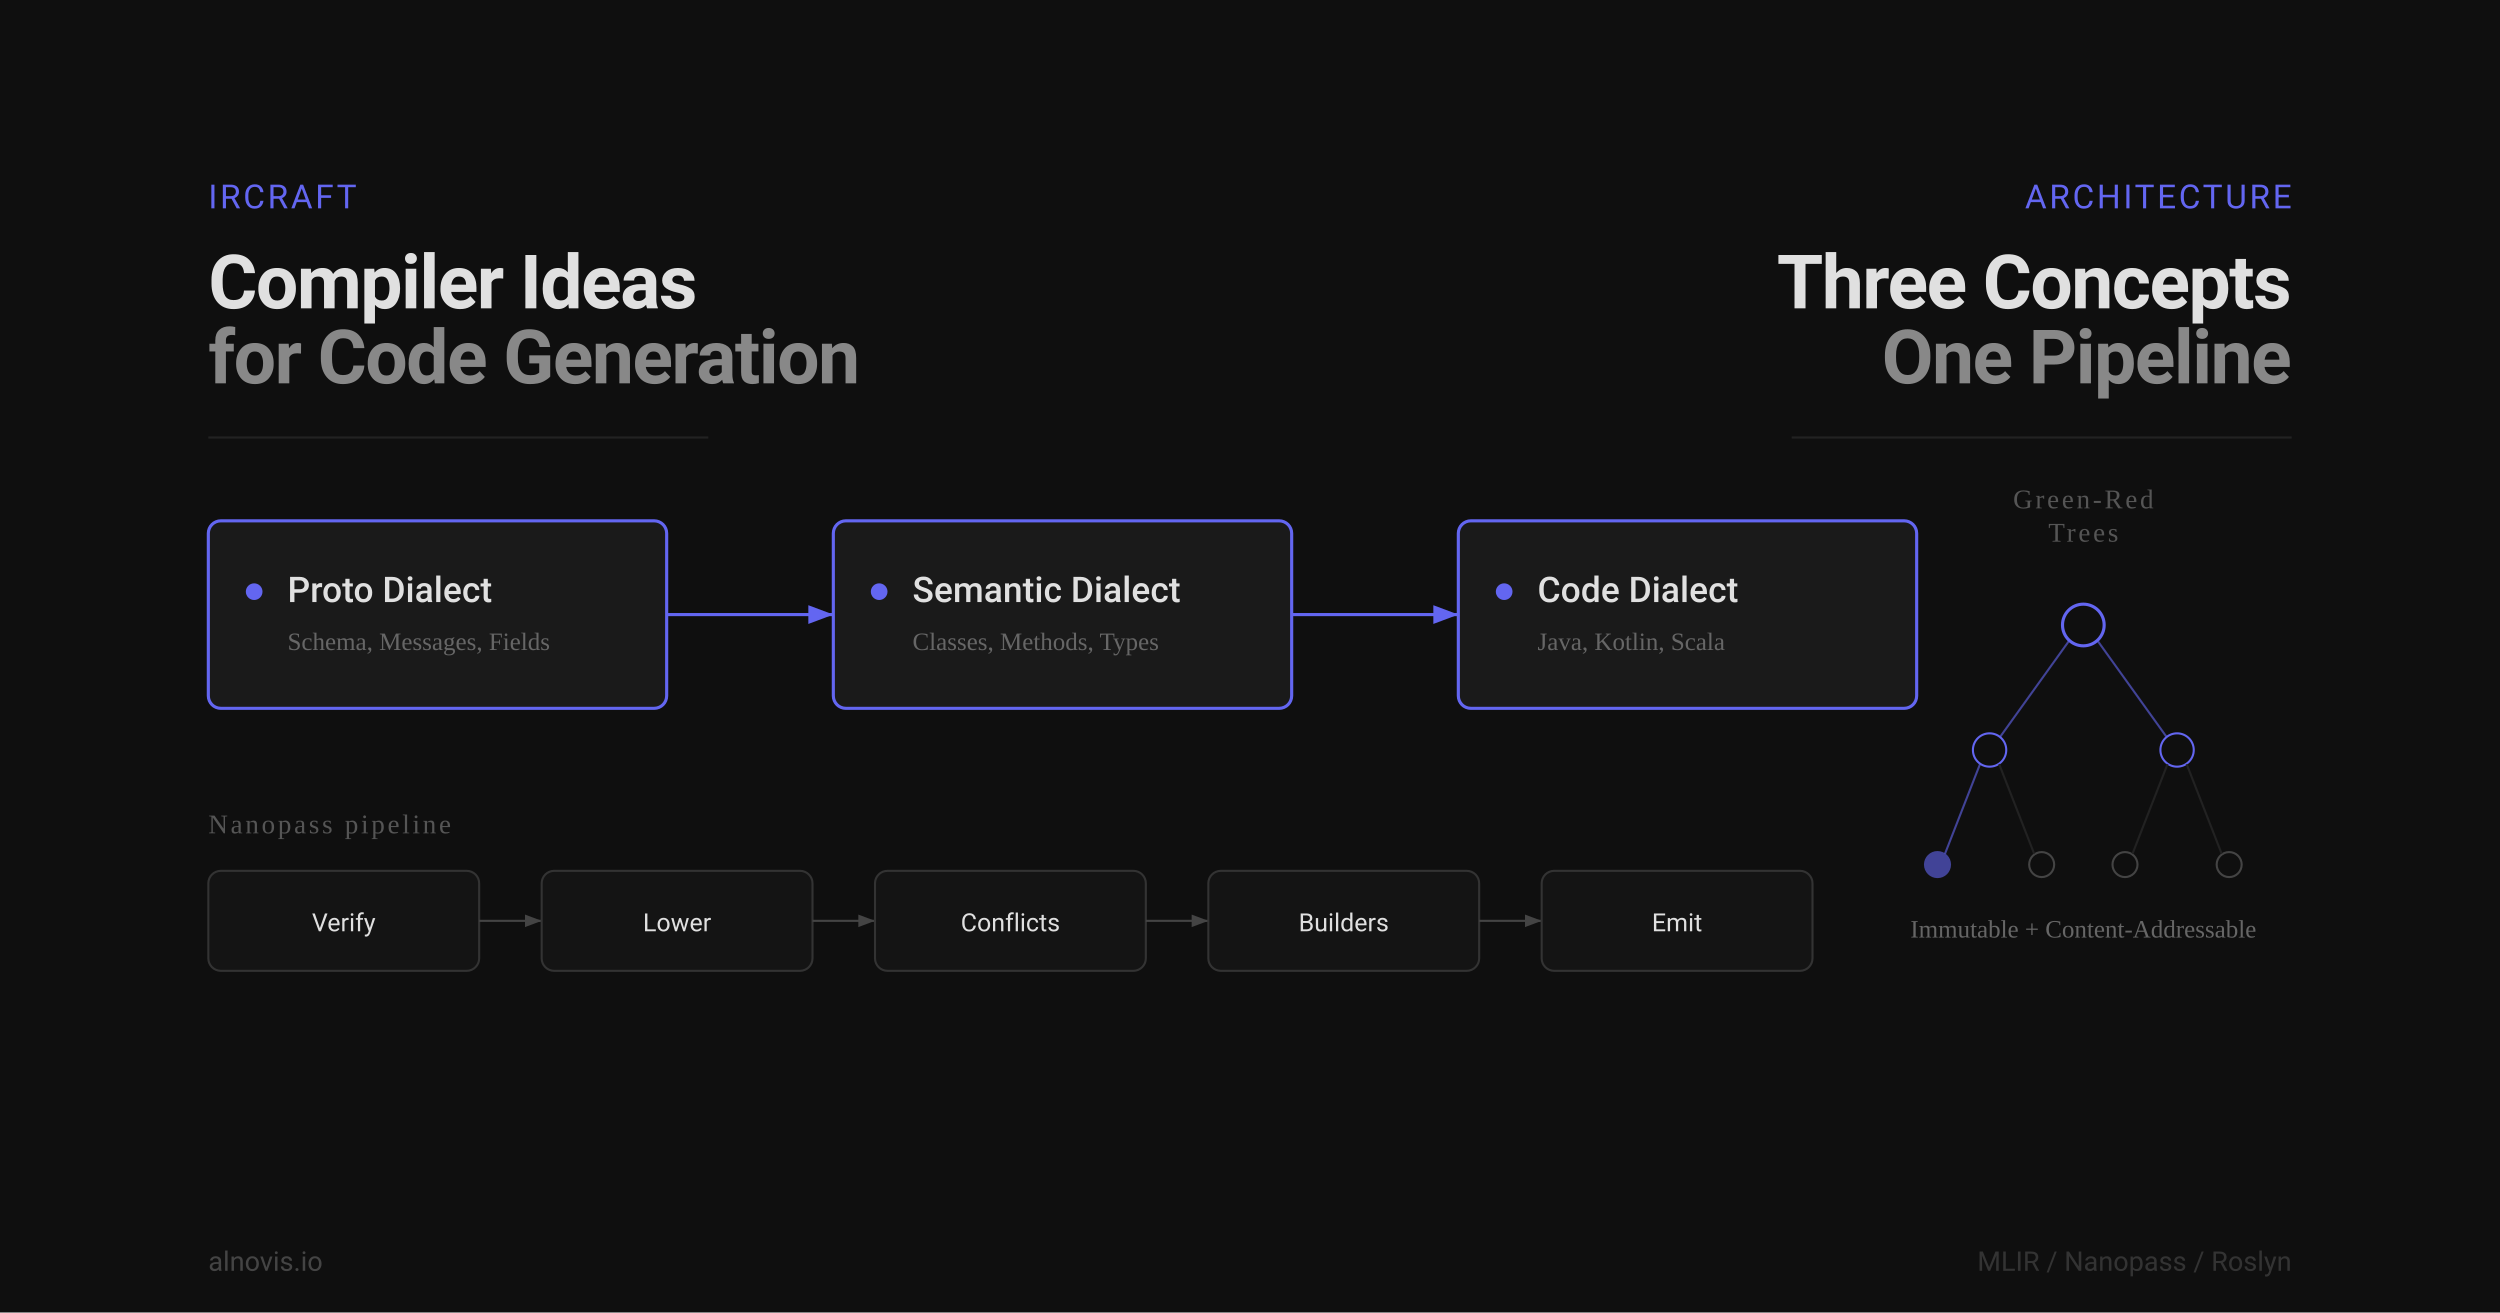
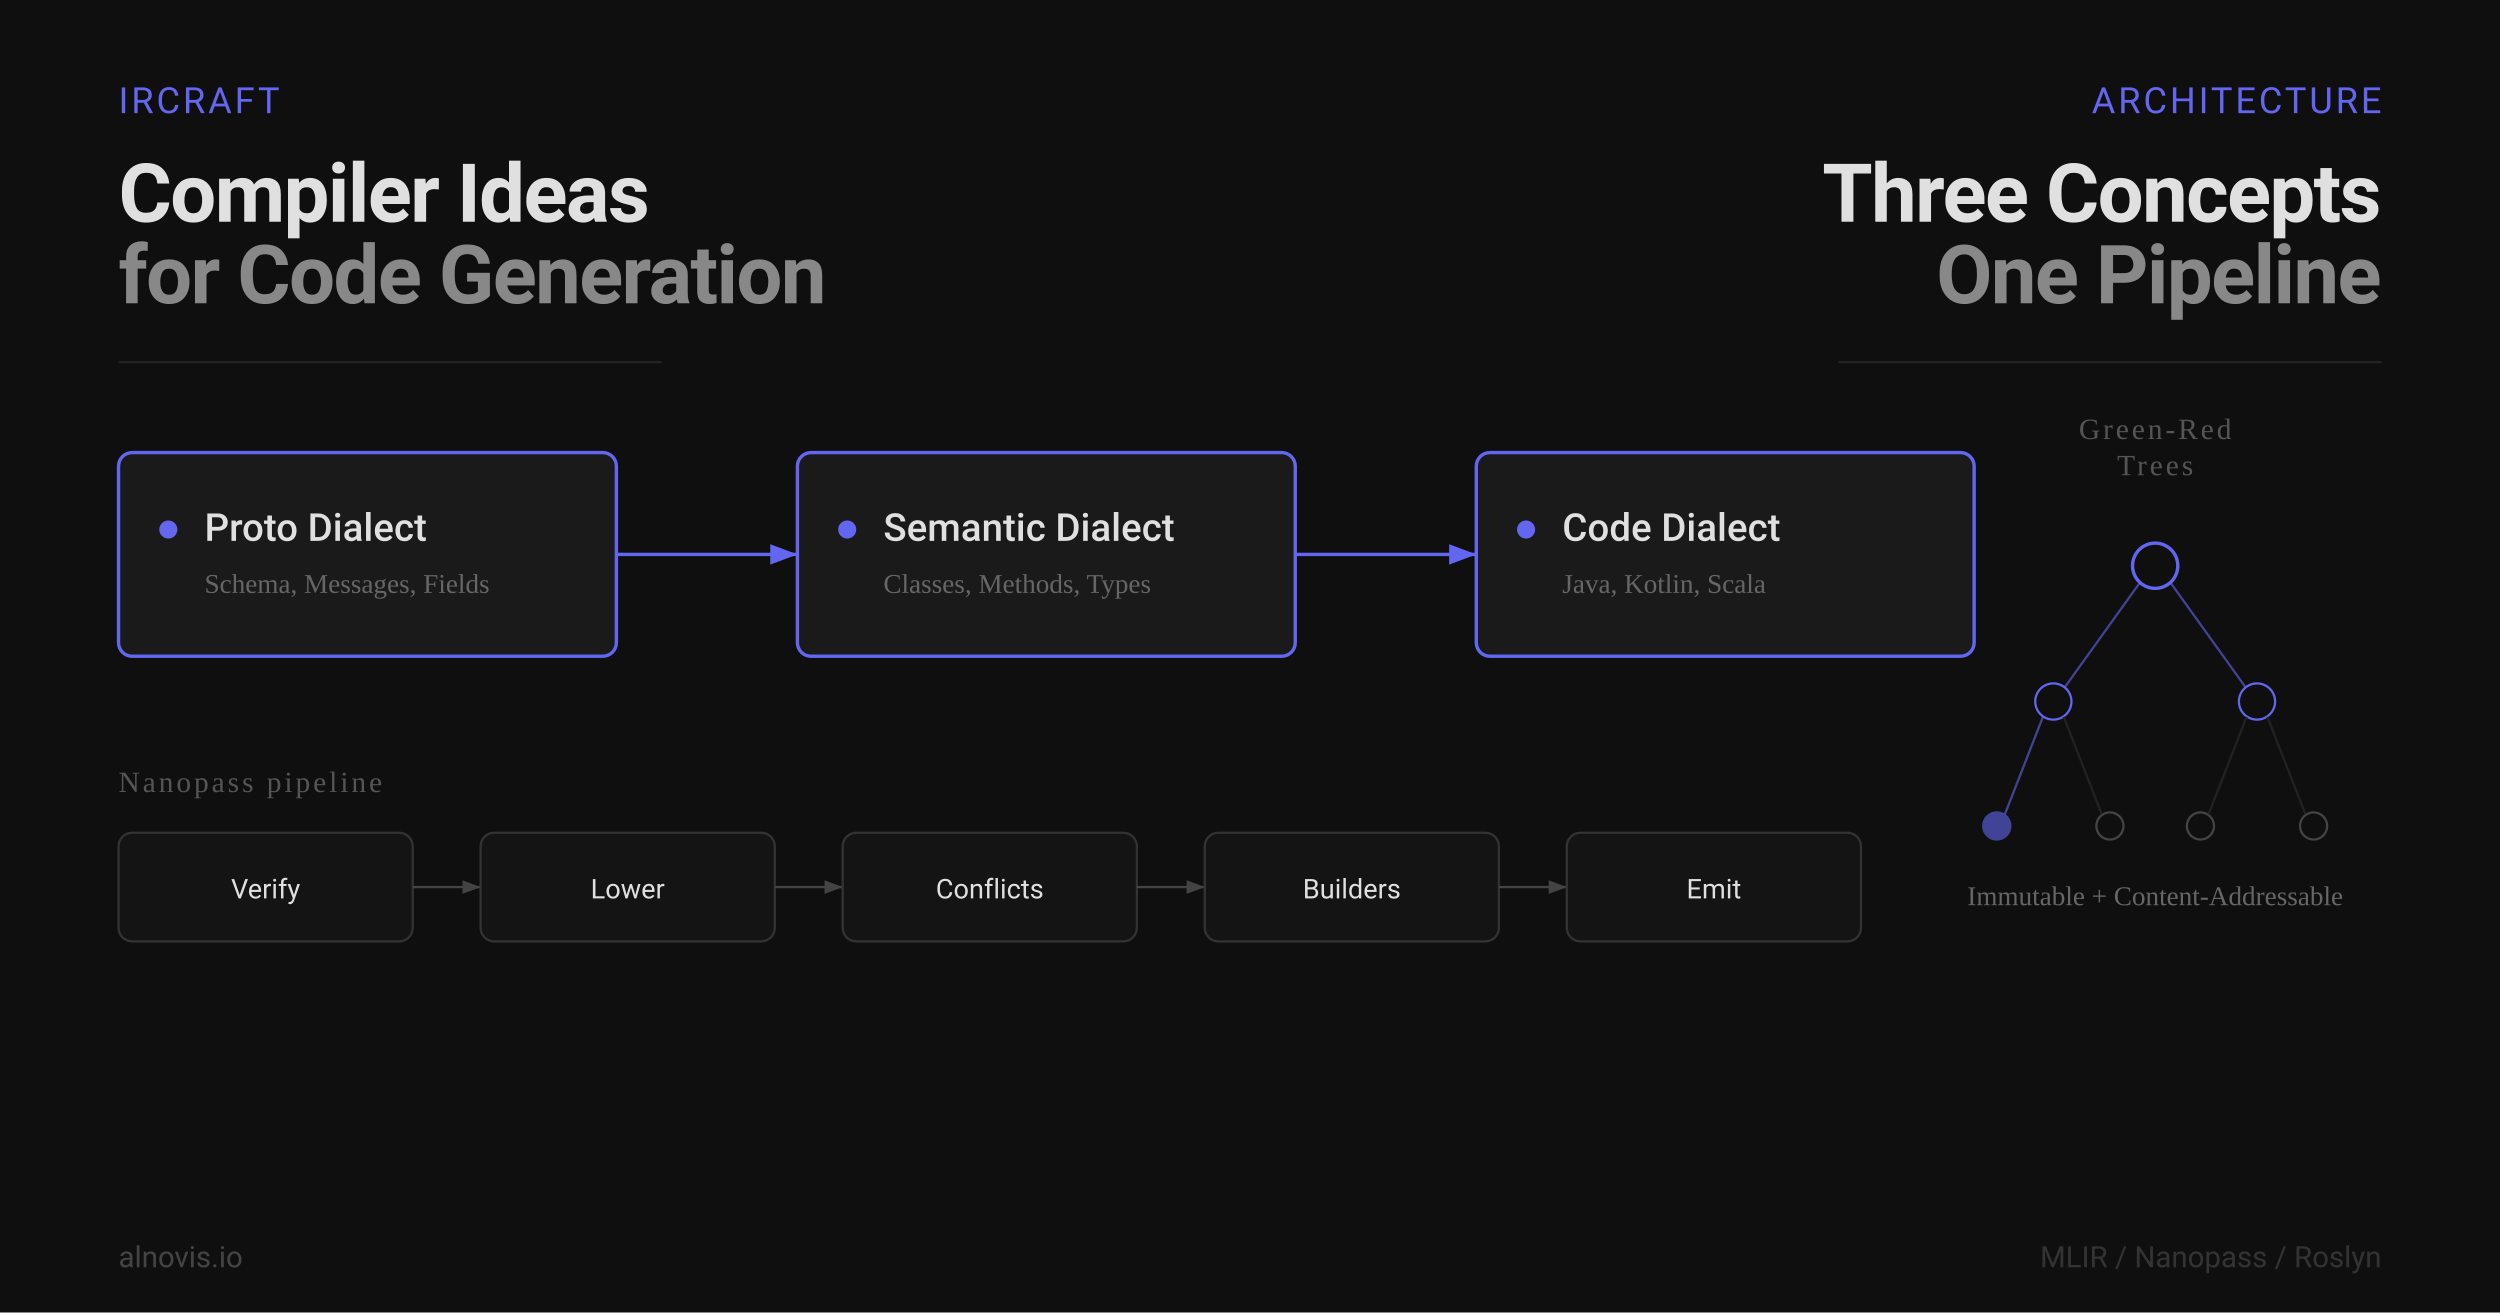
- <svg xmlns="http://www.w3.org/2000/svg" width="1200" height="630" viewBox="0 0 1200 630">
+ <svg xmlns="http://www.w3.org/2000/svg" width="1200" height="630" viewBox="75 50 1050 580">
  <style>
    .bg { fill: #0f0f0f; }
    .box { fill: #1a1a1a; stroke: #6366f1; stroke-width: 1.5; rx: 6; }
    .box-muted { fill: #141414; stroke: #333; stroke-width: 1; rx: 6; }
    .arrow { stroke: #6366f1; stroke-width: 1.5; fill: none; marker-end: url(#arrow); }
    .arrow-muted { stroke: #444; stroke-width: 1; fill: none; marker-end: url(#arrow-muted); }
    .text { fill: #e0e0e0; font-family: -apple-system, BlinkMacSystemFont, "Segoe UI", Roboto, sans-serif; }
    .title { font-size: 36px; font-weight: 600; letter-spacing: -0.02em; }
    .subtitle { font-size: 16px; fill: #6366f1; font-weight: 400; letter-spacing: 0.08em; }
    .boxtext { font-size: 17px; font-weight: 500; }
    .boxsub { font-size: 12px; fill: #666; }
    .label { font-size: 13px; fill: #555; letter-spacing: 0.1em; text-transform: uppercase; }
    .dot { fill: #6366f1; }
    .line-v { stroke: #222; stroke-width: 1; }
  </style>
  <rect class="bg" width="1200" height="630" />
  <defs>
    <marker id="arrow" markerWidth="8" markerHeight="6" refX="8" refY="3" orient="auto">
      <polygon points="0 0, 8 3, 0 6" fill="#6366f1" />
    </marker>
    <marker id="arrow-muted" markerWidth="8" markerHeight="6" refX="8" refY="3" orient="auto">
      <polygon points="0 0, 8 3, 0 6" fill="#444" />
    </marker>
  </defs>
  <text x="100" y="100" class="text subtitle">IRCRAFT</text>
  <text x="100" y="148" class="text title">Compiler Ideas</text>
  <text x="100" y="184" class="text title" style="fill: #888">for Code Generation</text>
  <line x1="100" y1="210" x2="340" y2="210" class="line-v" />
  <text x="1100" y="100" text-anchor="end" class="text subtitle">ARCHITECTURE</text>
  <text x="1100" y="148" text-anchor="end" class="text title">Three Concepts</text>
  <text x="1100" y="184" text-anchor="end" class="text title" style="fill: #888">One Pipeline</text>
  <line x1="860" y1="210" x2="1100" y2="210" class="line-v" />
  <rect x="100" y="250" width="220" height="90" class="box" />
  <circle cx="122" cy="284" r="4" class="dot" />
  <text x="138" y="289" class="text boxtext">Proto Dialect</text>
  <text x="138" y="312" class="boxsub">Schema, Messages, Fields</text>
  <line x1="320" y1="295" x2="400" y2="295" class="arrow" />
  <rect x="400" y="250" width="220" height="90" class="box" />
  <circle cx="422" cy="284" r="4" class="dot" />
  <text x="438" y="289" class="text boxtext">Semantic Dialect</text>
  <text x="438" y="312" class="boxsub">Classes, Methods, Types</text>
  <line x1="620" y1="295" x2="700" y2="295" class="arrow" />
  <rect x="700" y="250" width="220" height="90" class="box" />
  <circle cx="722" cy="284" r="4" class="dot" />
  <text x="738" y="289" class="text boxtext">Code Dialect</text>
  <text x="738" y="312" class="boxsub">Java, Kotlin, Scala</text>
  <text x="100" y="400" class="label">Nanopass pipeline</text>
  <rect x="100" y="418" width="130" height="48" class="box-muted" />
  <text x="165" y="447" text-anchor="middle" class="text" style="font-size: 12px">Verify</text>
  <line x1="230" y1="442" x2="260" y2="442" class="arrow-muted" />
  <rect x="260" y="418" width="130" height="48" class="box-muted" />
  <text x="325" y="447" text-anchor="middle" class="text" style="font-size: 12px">Lower</text>
  <line x1="390" y1="442" x2="420" y2="442" class="arrow-muted" />
  <rect x="420" y="418" width="130" height="48" class="box-muted" />
  <text x="485" y="447" text-anchor="middle" class="text" style="font-size: 12px">Conflicts</text>
  <line x1="550" y1="442" x2="580" y2="442" class="arrow-muted" />
  <rect x="580" y="418" width="130" height="48" class="box-muted" />
  <text x="645" y="447" text-anchor="middle" class="text" style="font-size: 12px">Builders</text>
  <line x1="710" y1="442" x2="740" y2="442" class="arrow-muted" />
  <rect x="740" y="418" width="130" height="48" class="box-muted" />
  <text x="805" y="447" text-anchor="middle" class="text" style="font-size: 12px">Emit</text>
  <text x="1000" y="244" text-anchor="middle" class="label">Green-Red</text>
  <text x="1000" y="260" text-anchor="middle" class="label">Trees</text>
  <circle cx="1000" cy="300" r="10" style="fill: none; stroke: #6366f1; stroke-width: 1.5" />
  <circle cx="955" cy="360" r="8" style="fill: none; stroke: #6366f1; stroke-width: 1" />
  <circle cx="1045" cy="360" r="8" style="fill: none; stroke: #6366f1; stroke-width: 1" />
  <circle cx="930" cy="415" r="6" style="fill: #6366f1; stroke: #6366f1; stroke-width: 1" opacity="0.6" />
  <circle cx="980" cy="415" r="6" style="fill: none; stroke: #444; stroke-width: 1" />
  <circle cx="1020" cy="415" r="6" style="fill: none; stroke: #444; stroke-width: 1" />
  <circle cx="1070" cy="415" r="6" style="fill: none; stroke: #444; stroke-width: 1" />
  <line x1="993" y1="307.8" x2="960.2" y2="353.5" style="stroke: #6366f1; stroke-width: 1" opacity="0.6" />
  <line x1="1007" y1="307.8" x2="1039.8" y2="353.5" style="stroke: #6366f1; stroke-width: 1" opacity="0.6" />
  <line x1="950.4" y1="366.8" x2="933.6" y2="409.8" style="stroke: #6366f1; stroke-width: 1" opacity="0.6" />
  <line x1="959.6" y1="366.8" x2="976.4" y2="409.8" style="stroke: #222; stroke-width: 1" />
  <line x1="1040.4" y1="366.8" x2="1023.6" y2="409.8" style="stroke: #222; stroke-width: 1" />
  <line x1="1049.6" y1="366.8" x2="1066.4" y2="409.8" style="stroke: #222; stroke-width: 1" />
  <text x="1000" y="450" text-anchor="middle" class="boxsub">Immutable + Content-Addressable</text>
  <text x="100" y="610" class="text" style="font-size: 13px; fill: #444">alnovis.io</text>
  <text x="1100" y="610" text-anchor="end" class="text" style="font-size: 13px; fill: #333">MLIR / Nanopass / Roslyn</text>
</svg>
